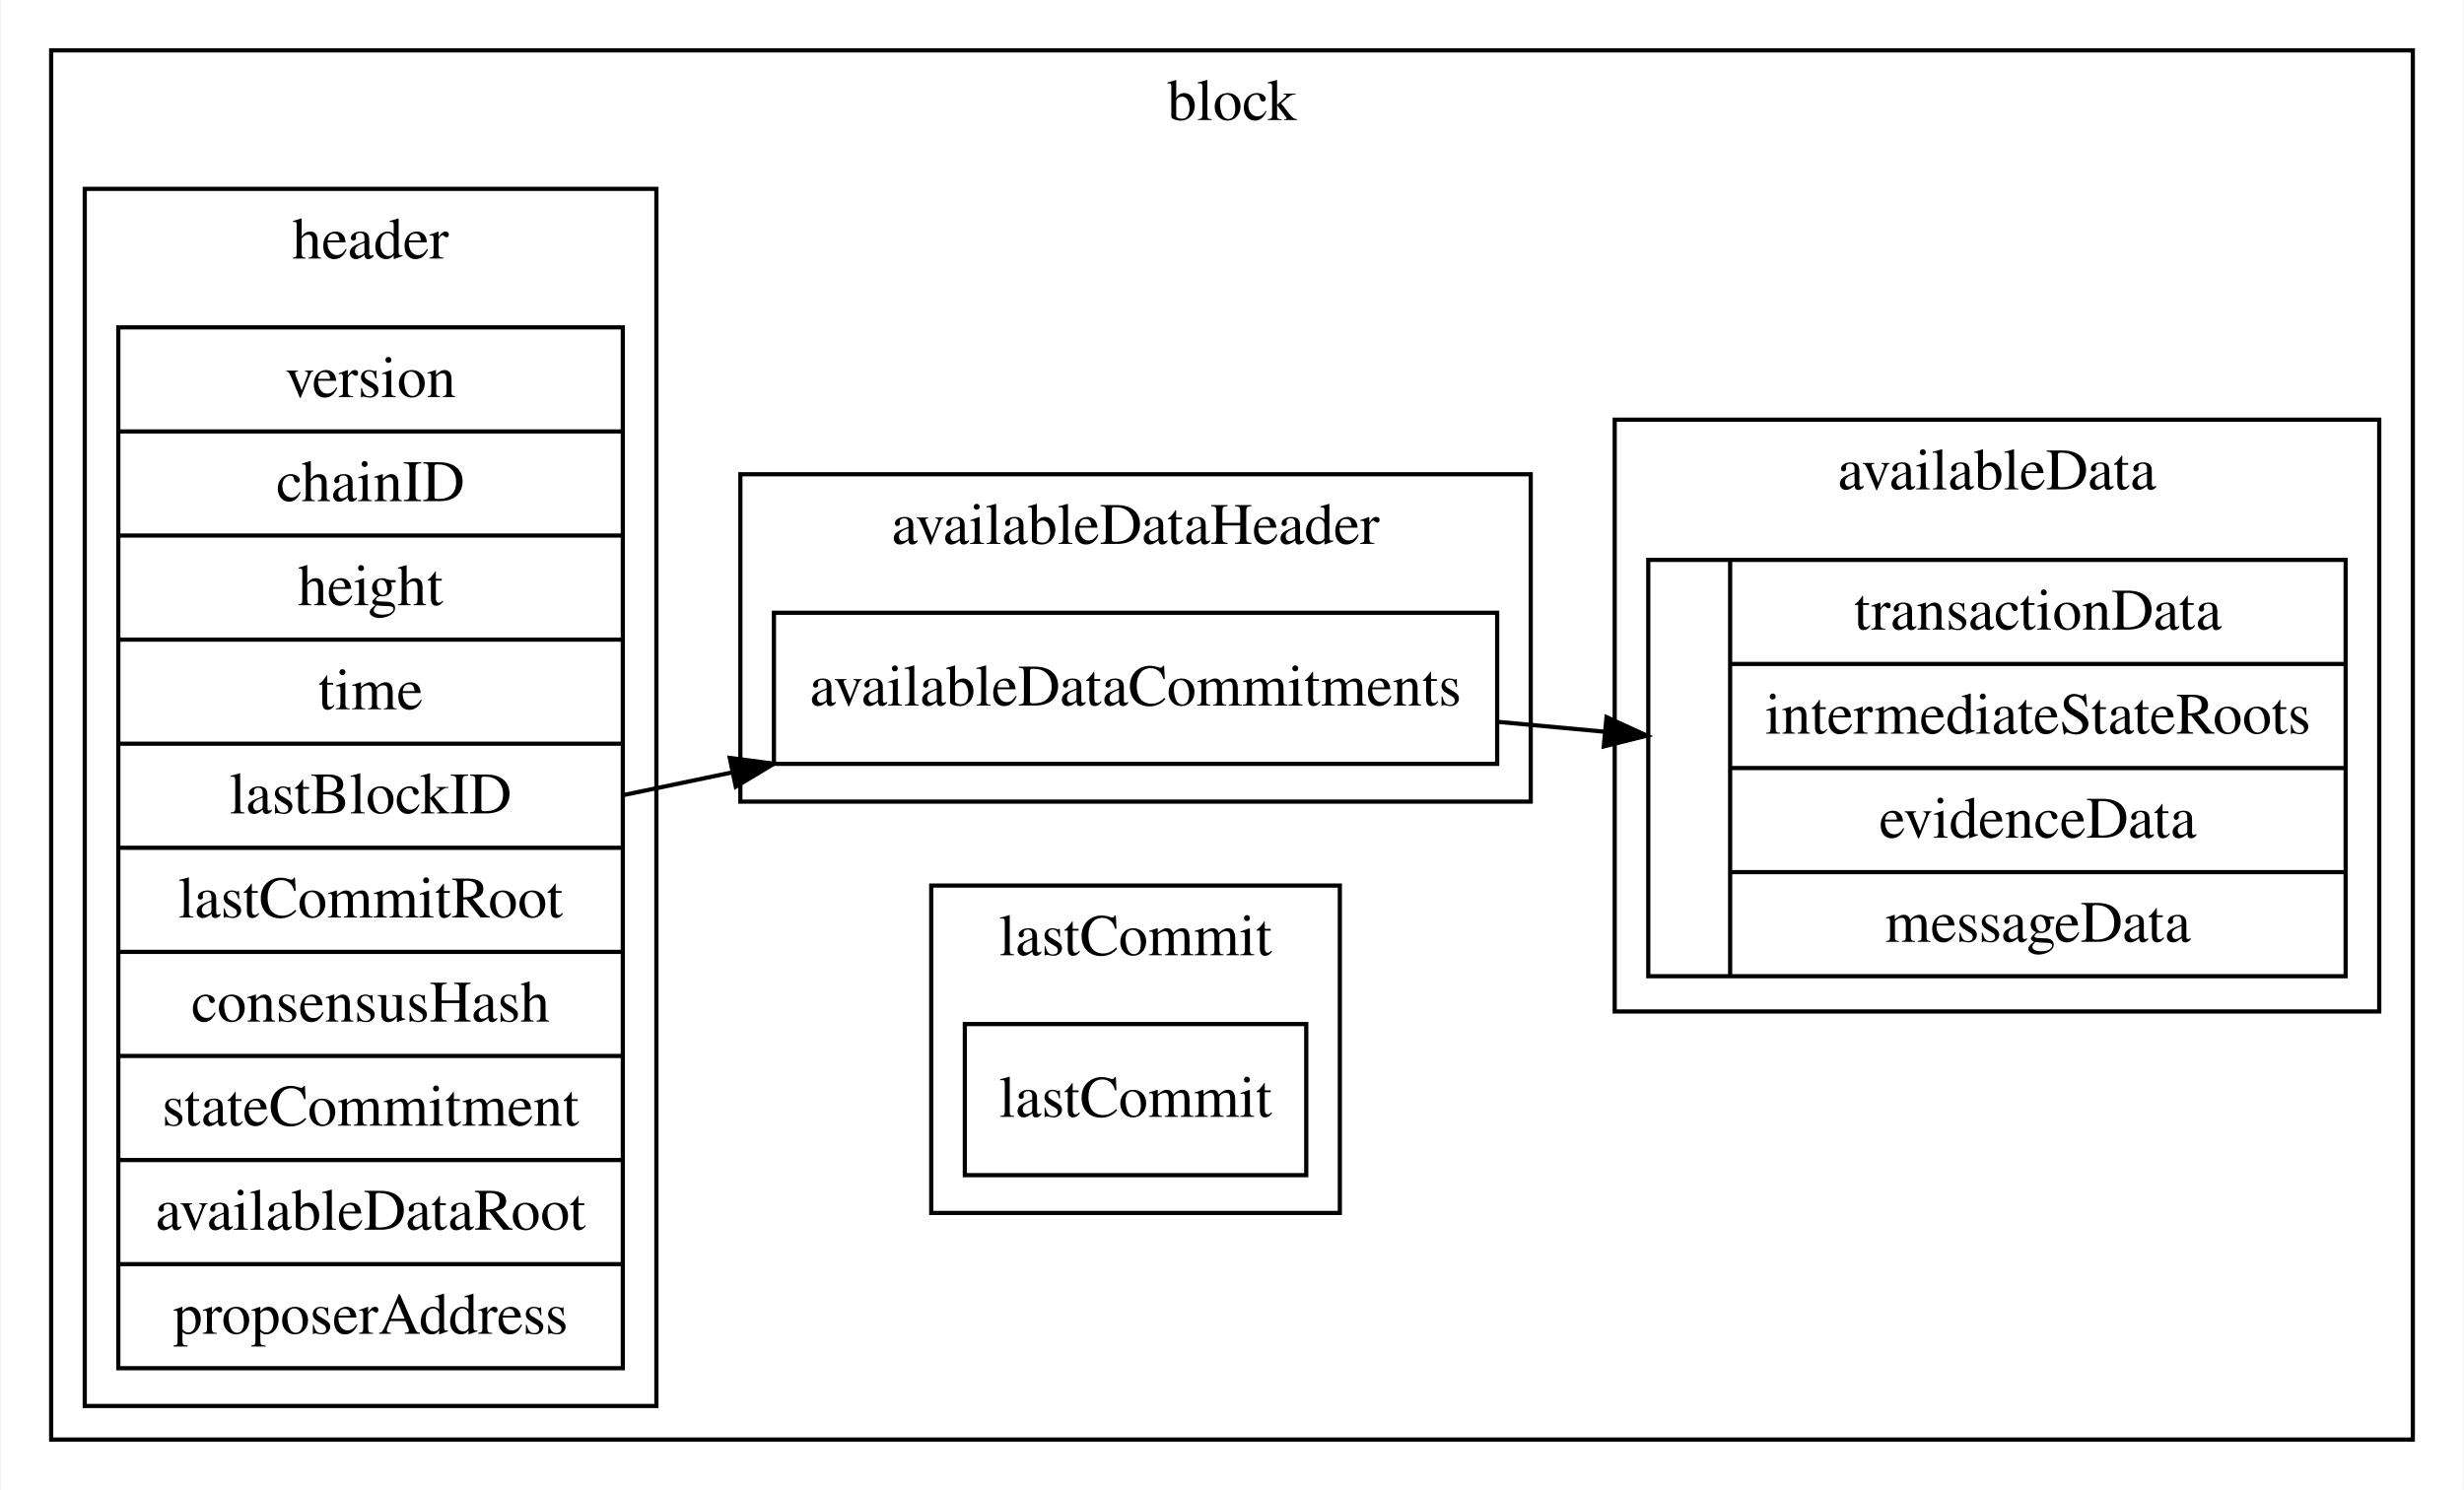
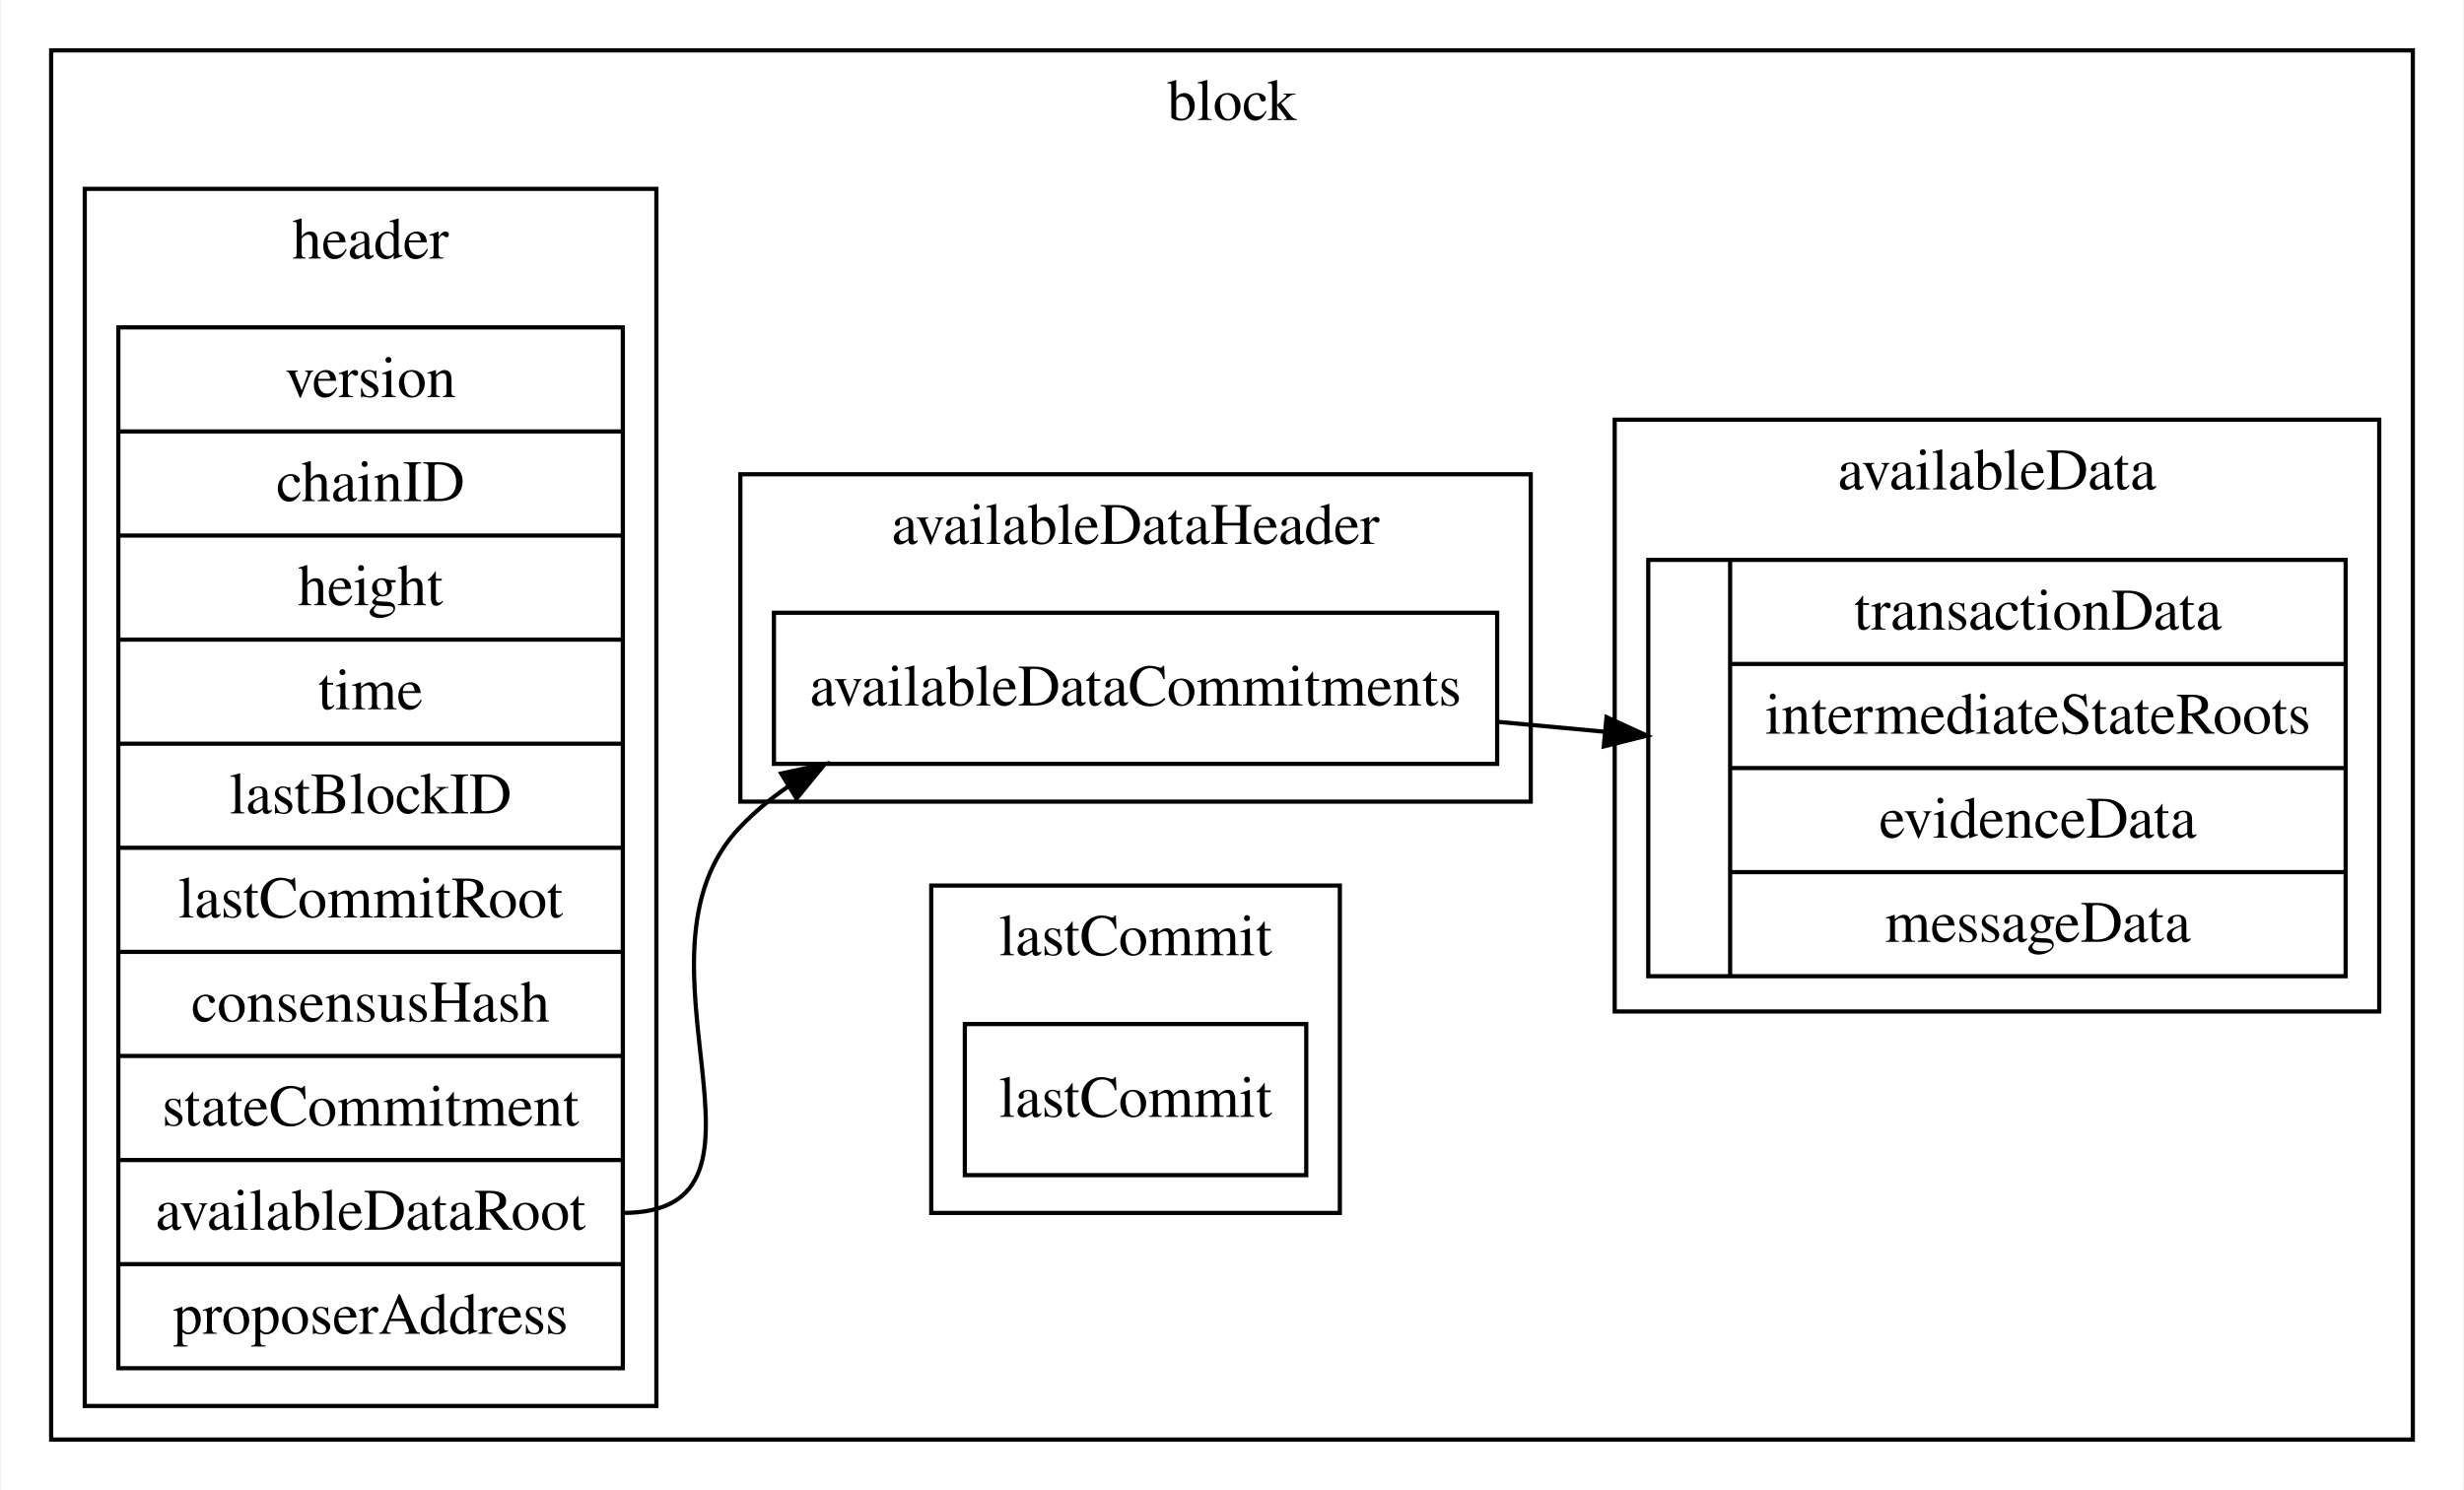
<svg xmlns="http://www.w3.org/2000/svg" width="587pt" height="355pt" viewBox="0.00 0.00 586.62 355.00">
  <g id="graph0" class="graph" transform="scale(1 1) rotate(0) translate(4 351)">
    <polygon fill="#ffffff" stroke="transparent" points="-4,4 -4,-351 582.617,-351 582.617,4 -4,4" />
    <g id="clust1" class="cluster">
      <polygon fill="none" stroke="#000000" points="8,-8 8,-339 570.617,-339 570.617,-8 8,-8" />
      <text text-anchor="middle" x="289.308" y="-322.4" font-family="Times,serif" font-size="14.00" fill="#000000">block</text>
    </g>
    <g id="clust2" class="cluster">
      <polygon fill="none" stroke="#000000" points="217.662,-62 217.662,-140 315.002,-140 315.002,-62 217.662,-62" />
      <text text-anchor="middle" x="266.332" y="-123.4" font-family="Times,serif" font-size="14.00" fill="#000000">lastCommit</text>
    </g>
    <g id="clust3" class="cluster">
      <polygon fill="none" stroke="#000000" points="380.48,-110 380.48,-251 562.617,-251 562.617,-110 380.48,-110" />
      <text text-anchor="middle" x="471.548" y="-234.4" font-family="Times,serif" font-size="14.00" fill="#000000">availableData</text>
    </g>
    <g id="clust4" class="cluster">
      <polygon fill="none" stroke="#000000" points="172.184,-160 172.184,-238 360.48,-238 360.48,-160 172.184,-160" />
      <text text-anchor="middle" x="266.332" y="-221.4" font-family="Times,serif" font-size="14.00" fill="#000000">availableDataHeader</text>
    </g>
    <g id="clust5" class="cluster">
      <polygon fill="none" stroke="#000000" points="16,-16 16,-306 152.184,-306 152.184,-16 16,-16" />
      <text text-anchor="middle" x="84.092" y="-289.4" font-family="Times,serif" font-size="14.00" fill="#000000">header</text>
    </g>
    <g id="node1" class="node">
      <polygon fill="none" stroke="#000000" points="225.662,-71 225.662,-107 307.002,-107 307.002,-71 225.662,-71" />
      <text text-anchor="middle" x="266.332" y="-84.9" font-family="Times,serif" font-size="14.00" fill="#000000">lastCommit</text>
    </g>
    <g id="node2" class="node">
      <polygon fill="none" stroke="#000000" points="388.48,-118.4 388.48,-217.6 554.617,-217.6 554.617,-118.4 388.48,-118.4" />
      <text text-anchor="middle" x="398.23" y="-163.8" font-family="Times,serif" font-size="14.00" fill="#000000"> </text>
      <polyline fill="none" stroke="#000000" points="407.98,-118.4 407.98,-217.6 " />
      <text text-anchor="middle" x="481.298" y="-201" font-family="Times,serif" font-size="14.00" fill="#000000">transactionData</text>
      <polyline fill="none" stroke="#000000" points="407.98,-192.8 554.617,-192.8 " />
      <text text-anchor="middle" x="481.298" y="-176.2" font-family="Times,serif" font-size="14.00" fill="#000000">intermediateStateRoots</text>
      <polyline fill="none" stroke="#000000" points="407.98,-168 554.617,-168 " />
      <text text-anchor="middle" x="481.298" y="-151.4" font-family="Times,serif" font-size="14.00" fill="#000000">evidenceData</text>
      <polyline fill="none" stroke="#000000" points="407.98,-143.2 554.617,-143.2 " />
      <text text-anchor="middle" x="481.298" y="-126.6" font-family="Times,serif" font-size="14.00" fill="#000000">messageData</text>
    </g>
    <g id="node3" class="node">
      <polygon fill="none" stroke="#000000" points="180.184,-169 180.184,-205 352.48,-205 352.48,-169 180.184,-169" />
      <text text-anchor="middle" x="266.332" y="-182.9" font-family="Times,serif" font-size="14.00" fill="#000000">availableDataCommitments</text>
    </g>
    <g id="edge2" class="edge">
      <path fill="none" stroke="#000000" d="M352.767,-178.997C361.1,-178.226 369.579,-177.441 377.976,-176.663" />
      <polygon fill="#000000" stroke="#000000" points="378.529,-180.127 388.163,-175.72 377.883,-173.157 378.529,-180.127" />
    </g>
    <g id="node4" class="node">
      <polygon fill="none" stroke="#000000" points="24,-25 24,-273 144.184,-273 144.184,-25 24,-25" />
      <text text-anchor="middle" x="84.092" y="-256.4" font-family="Times,serif" font-size="14.00" fill="#000000">version</text>
      <polyline fill="none" stroke="#000000" points="24,-248.2 144.184,-248.2 " />
      <text text-anchor="middle" x="84.092" y="-231.6" font-family="Times,serif" font-size="14.00" fill="#000000">chainID</text>
      <polyline fill="none" stroke="#000000" points="24,-223.4 144.184,-223.4 " />
      <text text-anchor="middle" x="84.092" y="-206.8" font-family="Times,serif" font-size="14.00" fill="#000000">height</text>
      <polyline fill="none" stroke="#000000" points="24,-198.6 144.184,-198.6 " />
      <text text-anchor="middle" x="84.092" y="-182" font-family="Times,serif" font-size="14.00" fill="#000000">time</text>
      <polyline fill="none" stroke="#000000" points="24,-173.8 144.184,-173.8 " />
      <text text-anchor="middle" x="84.092" y="-157.2" font-family="Times,serif" font-size="14.00" fill="#000000">lastBlockID</text>
      <polyline fill="none" stroke="#000000" points="24,-149 144.184,-149 " />
      <text text-anchor="middle" x="84.092" y="-132.4" font-family="Times,serif" font-size="14.00" fill="#000000">lastCommitRoot</text>
      <polyline fill="none" stroke="#000000" points="24,-124.2 144.184,-124.2 " />
      <text text-anchor="middle" x="84.092" y="-107.6" font-family="Times,serif" font-size="14.00" fill="#000000">consensusHash</text>
      <polyline fill="none" stroke="#000000" points="24,-99.4 144.184,-99.4 " />
      <text text-anchor="middle" x="84.092" y="-82.8" font-family="Times,serif" font-size="14.00" fill="#000000">stateCommitment</text>
      <polyline fill="none" stroke="#000000" points="24,-74.6 144.184,-74.6 " />
      <text text-anchor="middle" x="84.092" y="-58" font-family="Times,serif" font-size="14.00" fill="#000000">availableDataRoot</text>
      <polyline fill="none" stroke="#000000" points="24,-49.8 144.184,-49.8 " />
      <text text-anchor="middle" x="84.092" y="-33.2" font-family="Times,serif" font-size="14.00" fill="#000000">proposerAddress</text>
    </g>
    <g id="edge1" class="edge">
-       <path fill="none" stroke="#000000" d="M144.269,-161.548C152.631,-163.291 161.386,-165.117 170.205,-166.956" />
-       <polygon fill="#000000" stroke="#000000" points="169.666,-170.419 180.17,-169.034 171.095,-163.566 169.666,-170.419" />
+       <path fill="none" stroke="#000000" d="M144.092,-62C186.845,-62 142.576,-123.159 172.184,-154 175.602,-157.561 179.427,-160.738 183.524,-163.572" />
+       <polygon fill="#000000" stroke="#000000" points="181.917,-166.693 192.275,-168.923 185.569,-160.72 181.917,-166.693" />
    </g>
  </g>
</svg>
